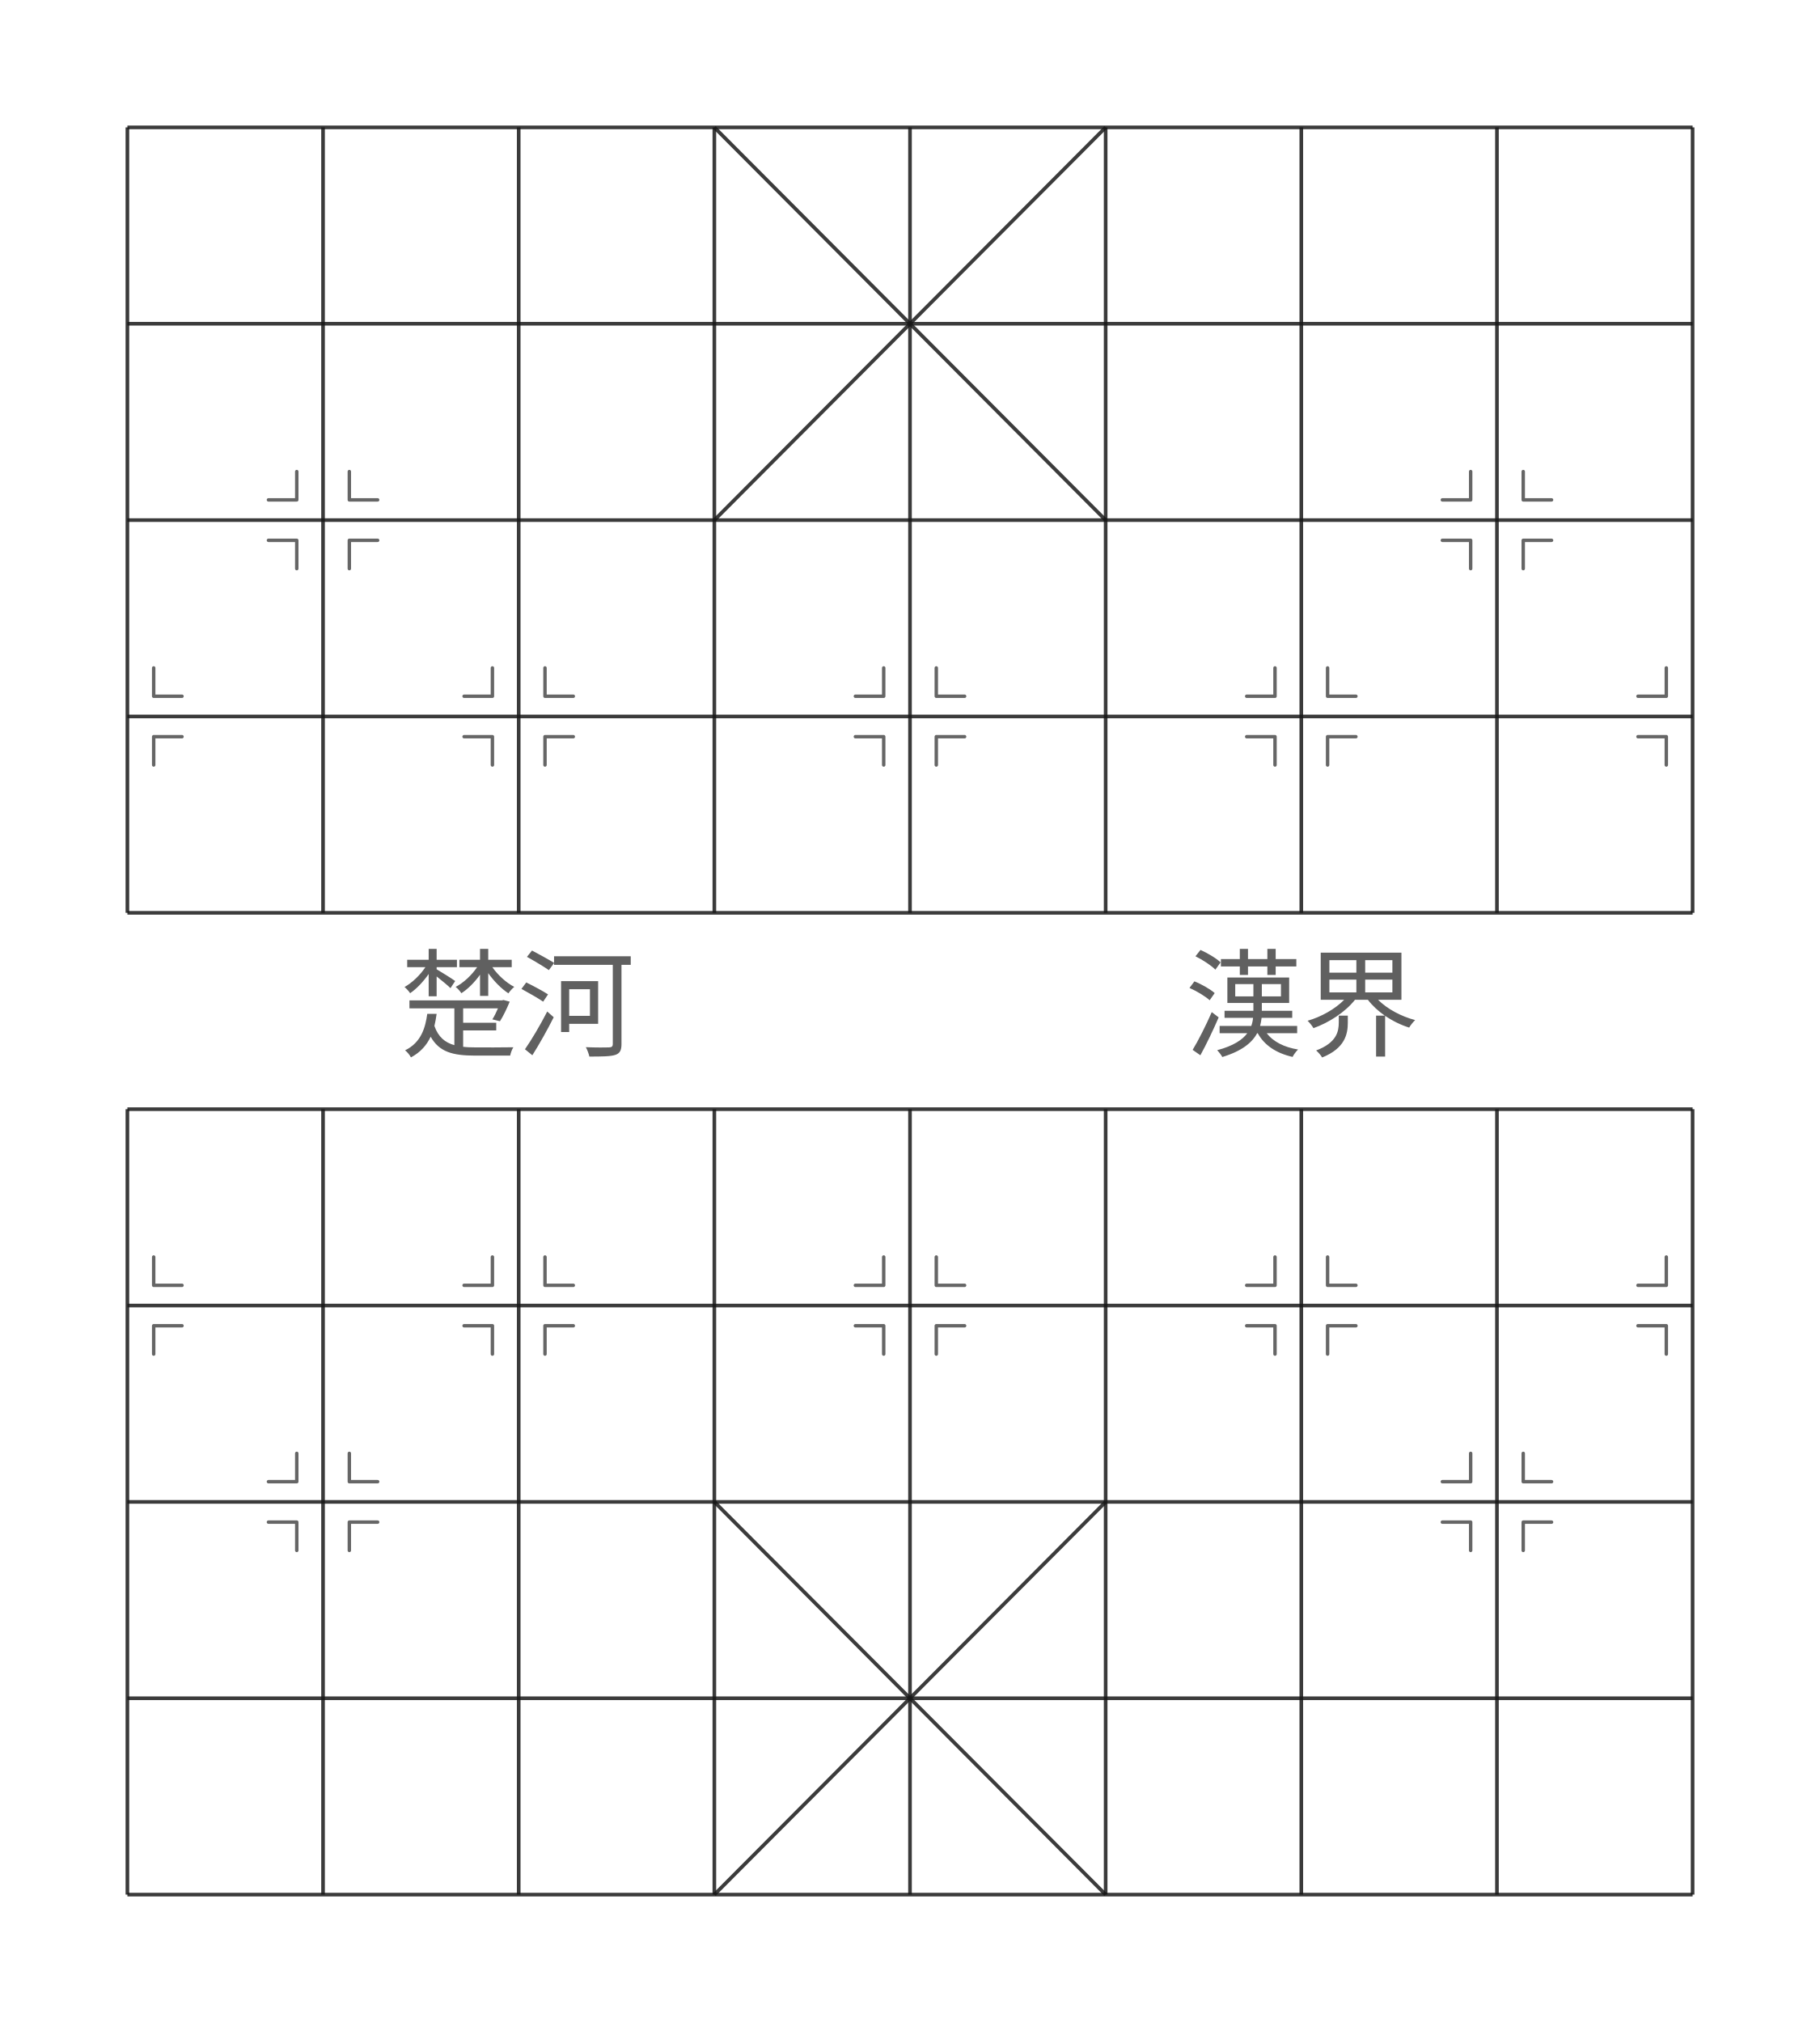
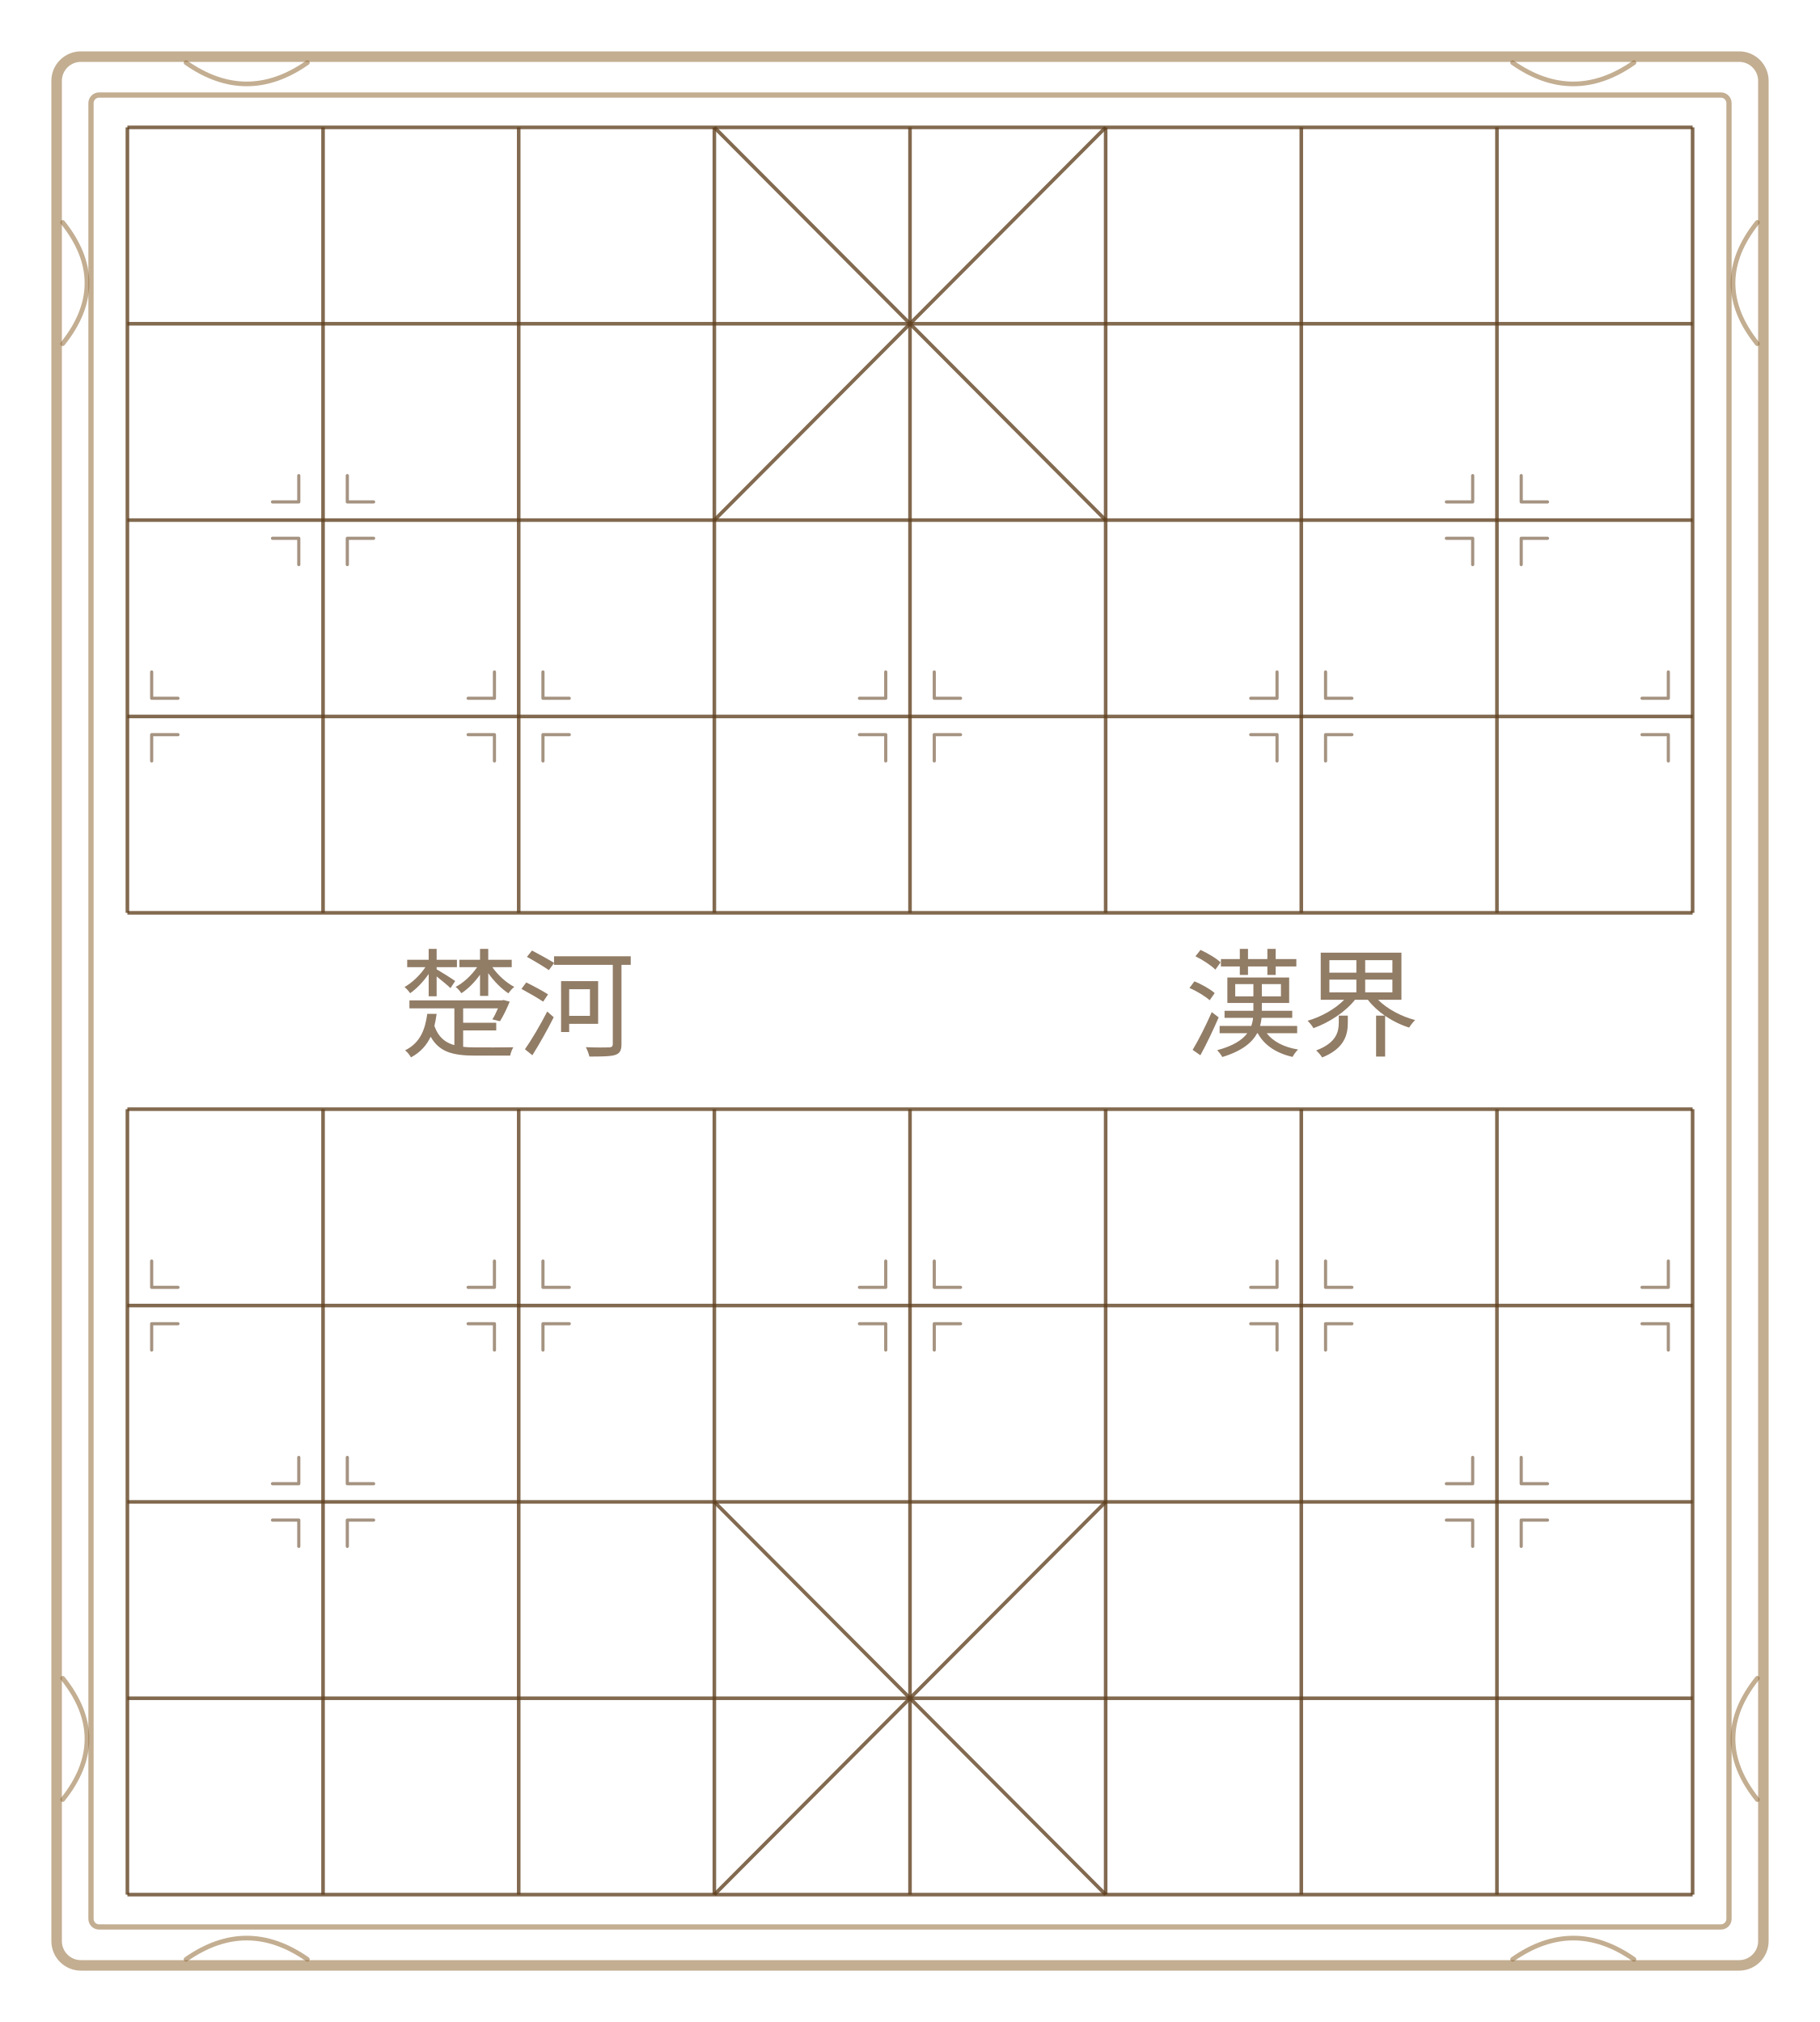
<svg xmlns="http://www.w3.org/2000/svg" viewBox="0 0 900 1000" fill="none">
  <defs>
    <g id="pointMark" fill="none" stroke-linecap="round" stroke-linejoin="round">
-       <path d="M-27 -10H-13V-24 M27 -10H13V-24 M-27 10H-13V24 M27 10H13V24" />
+       <path d="M-25 -9H-12V-22 M25 -9H12V-22 M-25 9H-12V22 M25 9H12V22" />
    </g>
    <g id="pointMarkLeftEdge" fill="none" stroke-linecap="round" stroke-linejoin="round">
-       <path d="M27 -10H13V-24 M27 10H13V24" />
+       <path d="M25 -9H12V-22 M25 9H12V22" />
    </g>
    <g id="pointMarkRightEdge" fill="none" stroke-linecap="round" stroke-linejoin="round">
-       <path d="M-27 -10H-13V-24 M-27 10H-13V24" />
+       <path d="M-25 -9H-12V-22 M-25 9H-12V22" />
    </g>
  </defs>
  <rect width="900" height="1000" fill="transparent" />
-   <g stroke="#171717" stroke-opacity="0.84" stroke-width="1.8" stroke-linecap="butt">
+   <g stroke="#8d652e" stroke-opacity="0.52" fill="none" stroke-linejoin="round">
+     <rect x="28" y="28" width="844" height="944" rx="12" stroke-width="5.2" />
+     <rect x="45" y="47" width="810" height="906" rx="4" stroke-width="2.6" />
+     <path d="M92 31C112 45 132 45 152 31M748 31C768 45 788 45 808 31M92 969C112 955 132 955 152 969M748 969C768 955 788 955 808 969" stroke-width="2.3" stroke-linecap="round" />
+     <path d="M31 110C47 130 47 150 31 170M869 110C853 130 853 150 869 170M31 830C47 850 47 870 31 890M869 830C853 850 853 870 869 890" stroke-width="2.3" stroke-linecap="round" />
+   </g>
+   <g stroke="#5f401f" stroke-opacity="0.78" stroke-width="1.78" stroke-linecap="butt">
    <path d="M63 63V451.444M63 548.556V937M159.75 63V451.444M159.75 548.556V937M256.5 63V451.444M256.5 548.556V937M353.25 63V451.444M353.25 548.556V937M450 63V451.444M450 548.556V937M546.75 63V451.444M546.75 548.556V937M643.5 63V451.444M643.5 548.556V937M740.25 63V451.444M740.25 548.556V937M837 63V451.444M837 548.556V937" />
    <path d="M63 63H837M63 160.111H837M63 257.222H837M63 354.333H837M63 451.444H837M63 548.556H837M63 645.667H837M63 742.778H837M63 839.889H837M63 937H837" />
    <path d="M353.25 63L546.75 257.222M546.75 63L353.25 257.222M353.25 742.778L546.75 937M546.75 742.778L353.25 937" />
  </g>
-   <g stroke="#171717" stroke-opacity="0.66" stroke-width="1.7">
+   <g stroke="#5f401f" stroke-opacity="0.56" stroke-width="1.56">
    <use href="#pointMark" transform="translate(159.75 257.222)" />
    <use href="#pointMark" transform="translate(740.25 257.222)" />
    <use href="#pointMark" transform="translate(159.75 742.778)" />
    <use href="#pointMark" transform="translate(740.25 742.778)" />
    <use href="#pointMarkLeftEdge" transform="translate(63 354.333)" />
    <use href="#pointMark" transform="translate(256.5 354.333)" />
    <use href="#pointMark" transform="translate(450 354.333)" />
    <use href="#pointMark" transform="translate(643.5 354.333)" />
    <use href="#pointMarkRightEdge" transform="translate(837 354.333)" />
    <use href="#pointMarkLeftEdge" transform="translate(63 645.667)" />
    <use href="#pointMark" transform="translate(256.5 645.667)" />
    <use href="#pointMark" transform="translate(450 645.667)" />
    <use href="#pointMark" transform="translate(643.5 645.667)" />
    <use href="#pointMarkRightEdge" transform="translate(837 645.667)" />
  </g>
-   <g fill="#171717" fill-opacity="0.68" font-family="KaiTi, STKaiti, SimSun, serif" font-size="58" text-anchor="middle">
+   <g fill="#5f401f" fill-opacity="0.68" font-family="KaiTi, STKaiti, SimSun, serif" font-size="58" text-anchor="middle">
    <text x="256" y="518">楚河</text>
    <text x="644" y="518">漢界</text>
  </g>
</svg>
